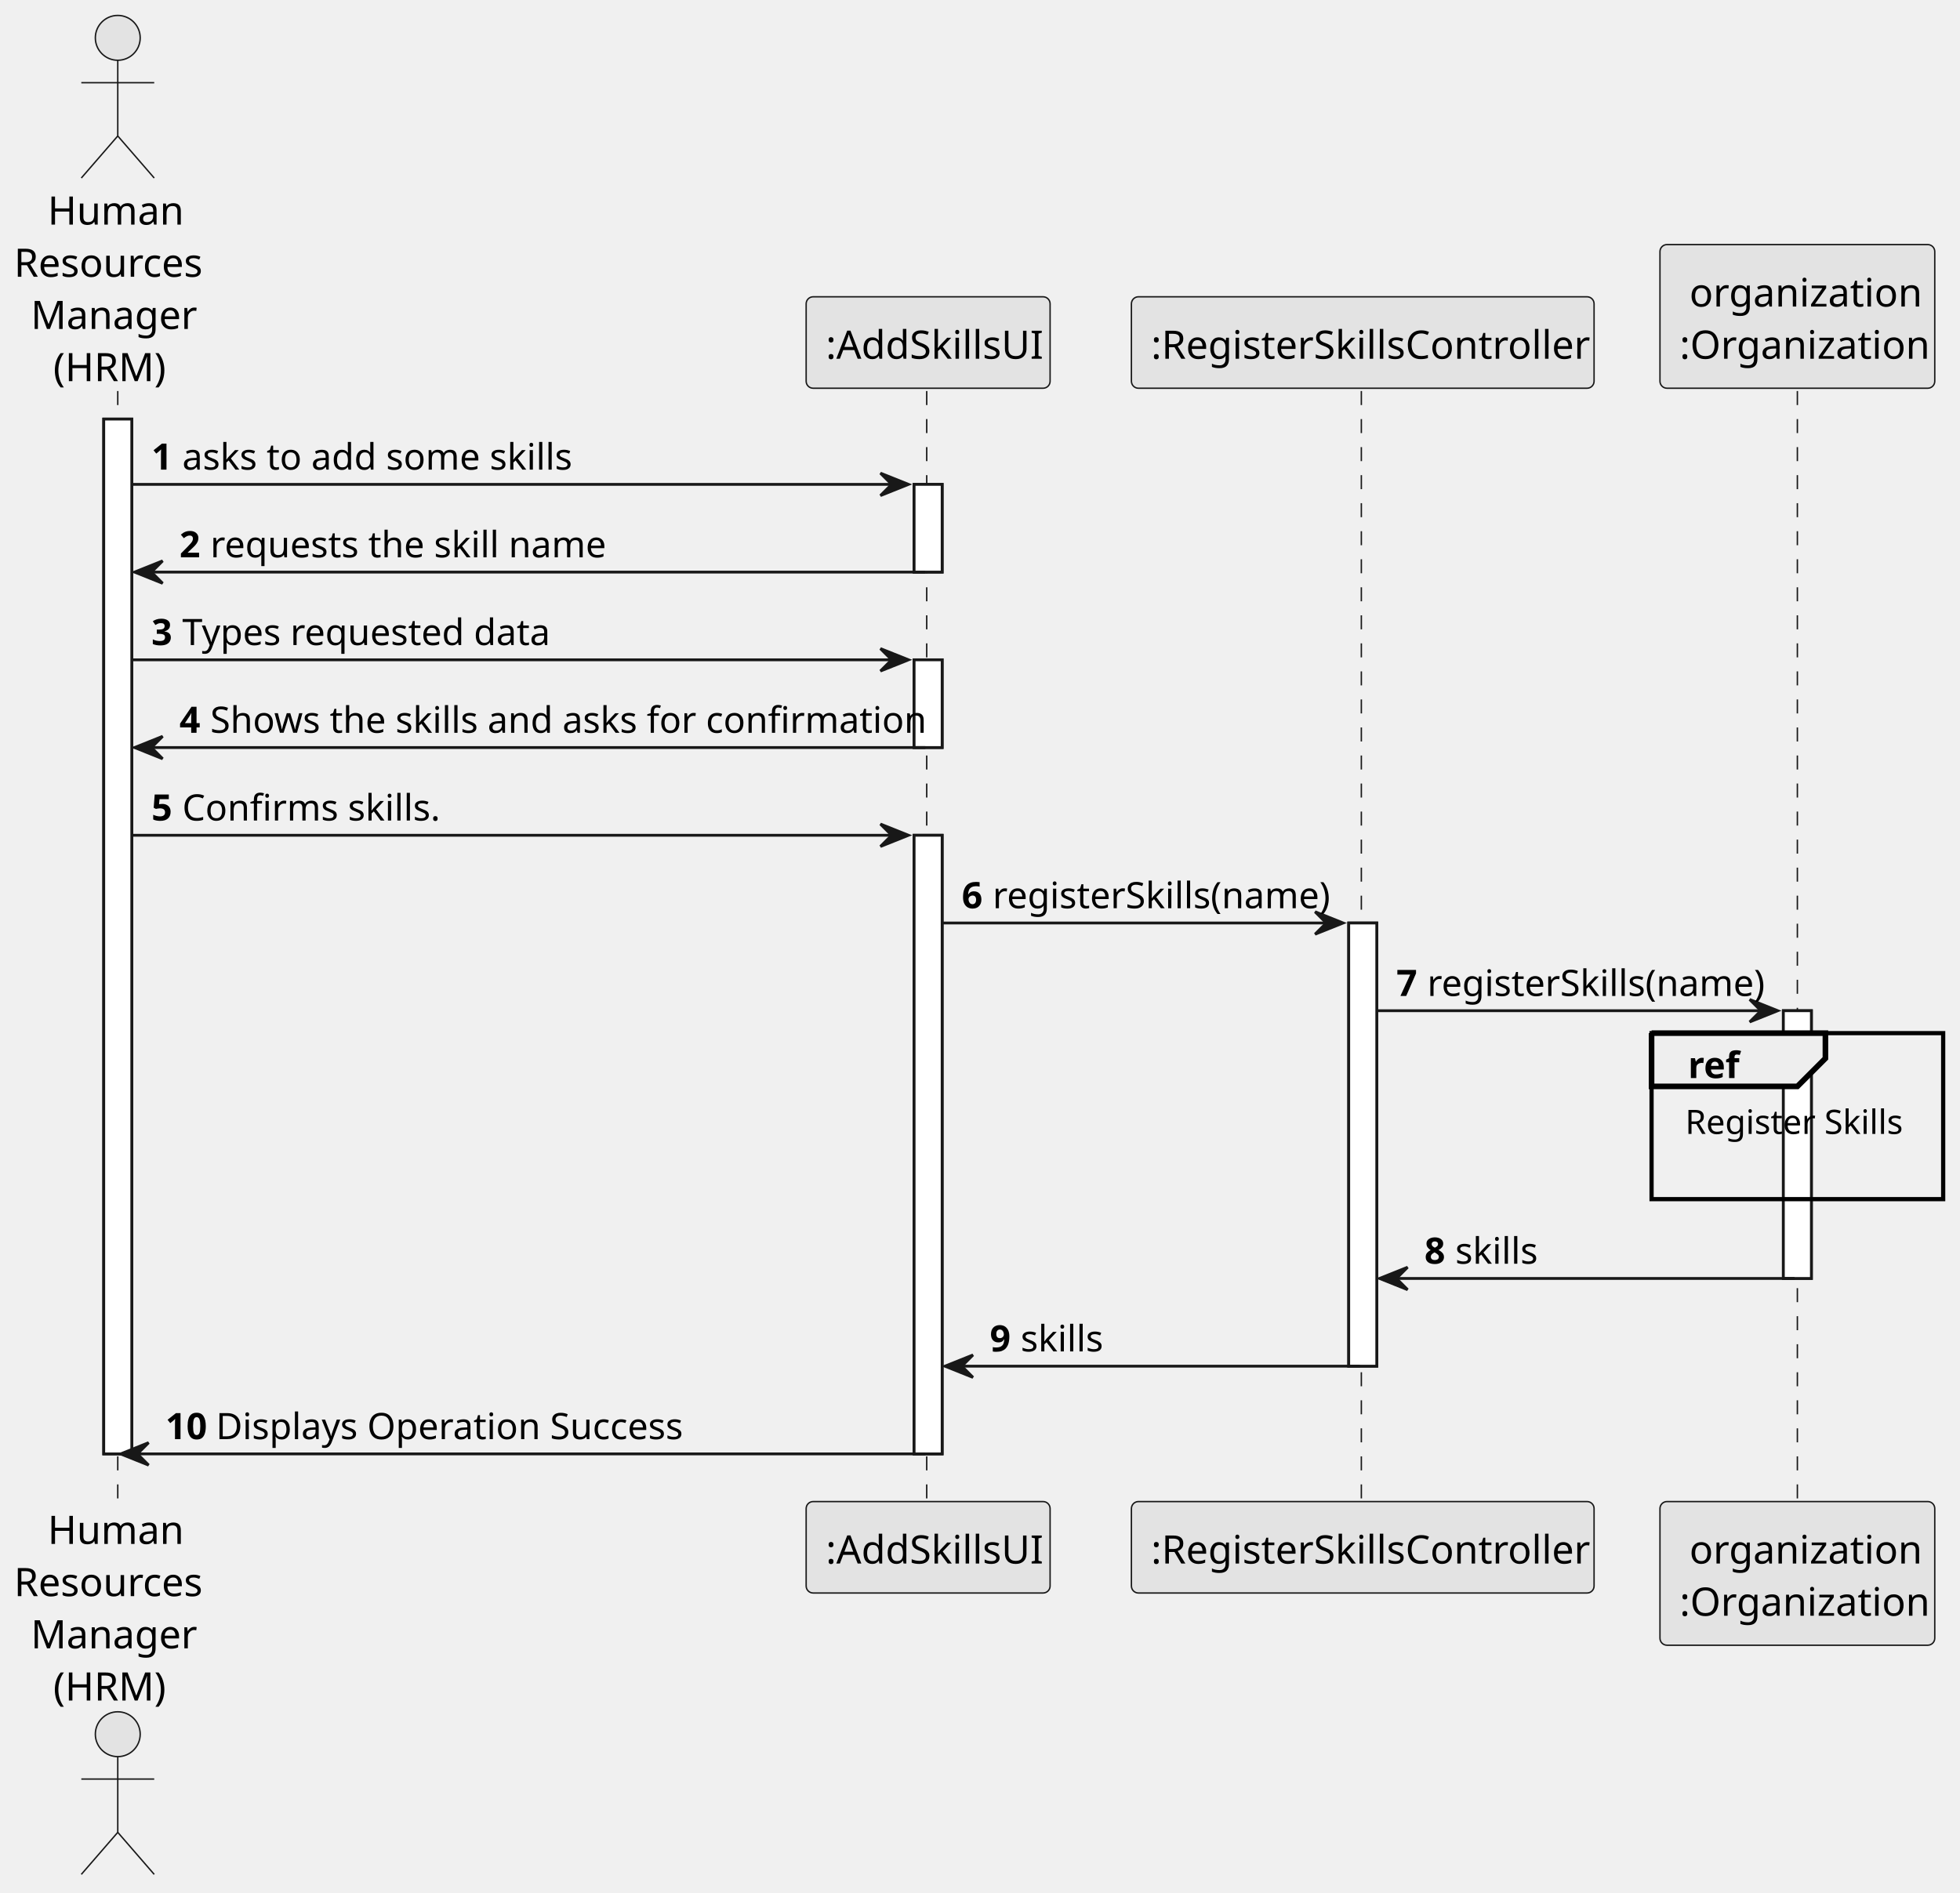
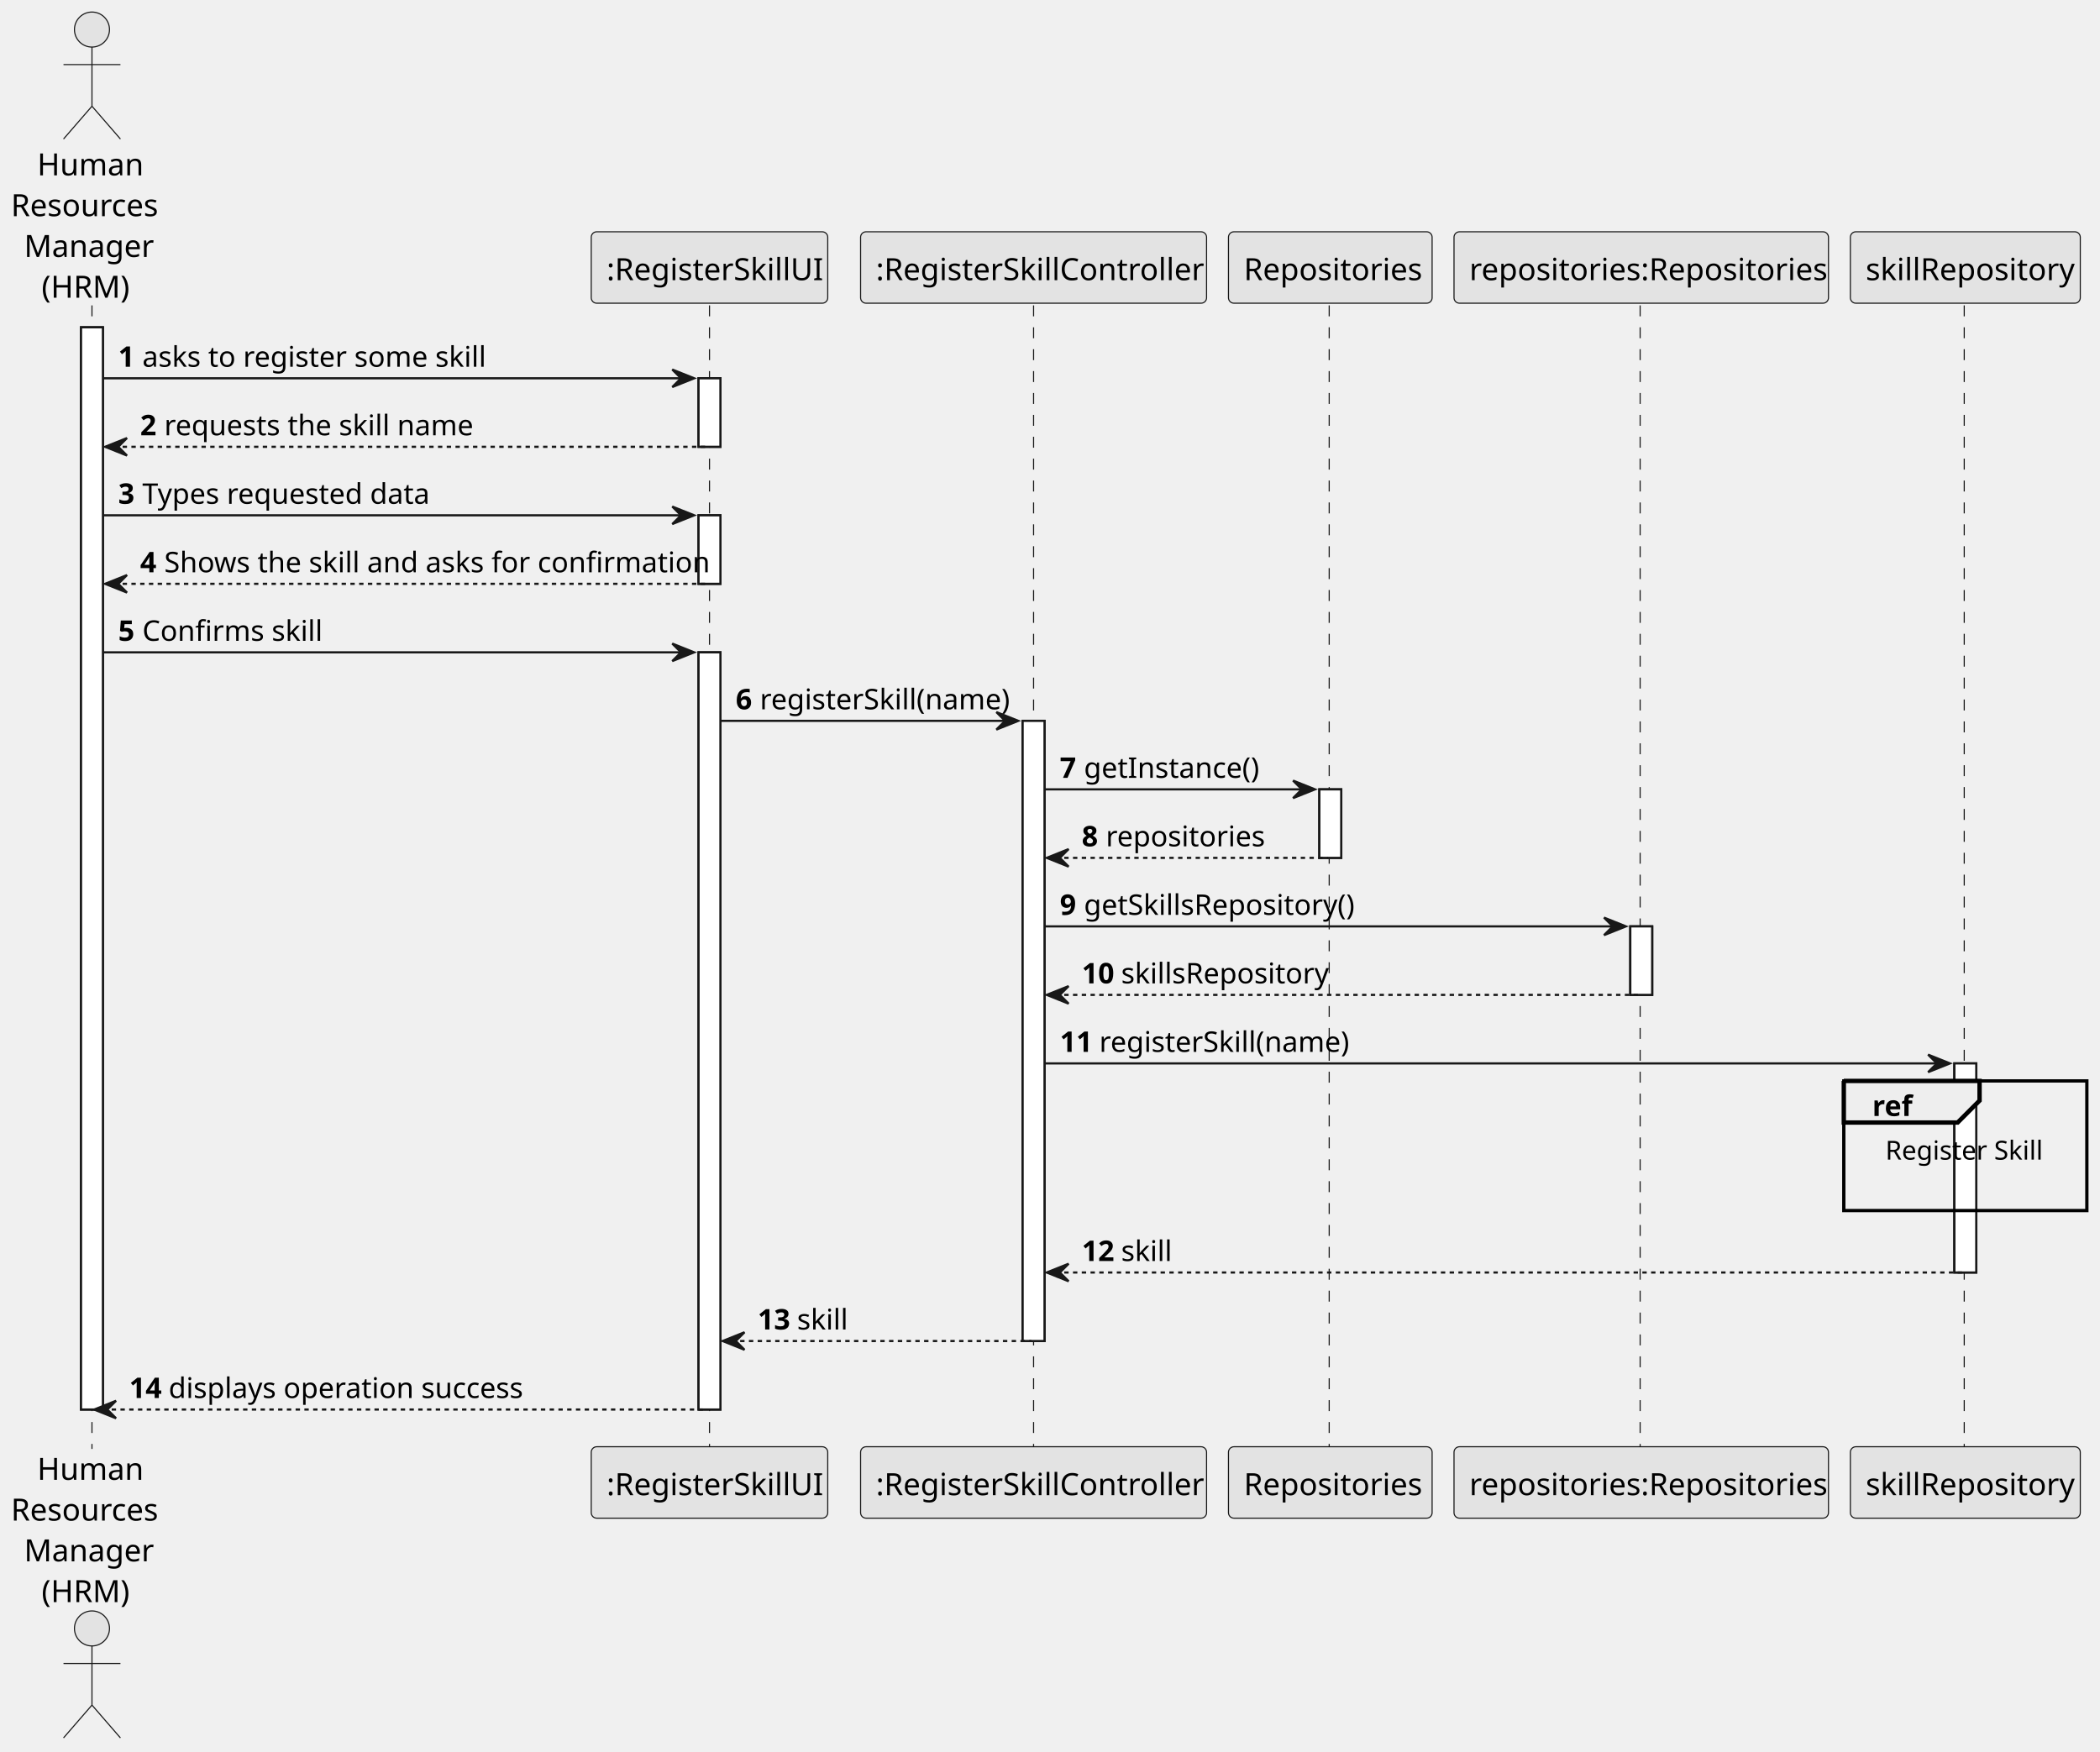
- <svg xmlns="http://www.w3.org/2000/svg" contentStyleType="text/css" height="675px" preserveAspectRatio="none" style="width:699px;height:675px;background:#FFFFFF;" version="1.1" viewBox="0 0 699 675" width="699px" zoomAndPan="magnify">
+ <svg xmlns="http://www.w3.org/2000/svg" contentStyleType="text/css" height="800px" preserveAspectRatio="none" style="width:959px;height:800px;background:#FFFFFF;" version="1.1" viewBox="0 0 959 800" width="959px" zoomAndPan="magnify">
  <defs />
  <g>
-     <rect fill="#FFFFFF" height="369.123" style="stroke:#181818;stroke-width:1.0;" width="10" x="37" y="149.484" />
-     <rect fill="#FFFFFF" height="31.291" style="stroke:#181818;stroke-width:1.0;" width="10" x="326" y="172.775" />
-     <rect fill="#FFFFFF" height="31.291" style="stroke:#181818;stroke-width:1.0;" width="10" x="326" y="235.357" />
-     <rect fill="#FFFFFF" height="220.668" style="stroke:#181818;stroke-width:1.0;" width="10" x="326" y="297.94" />
-     <rect fill="#FFFFFF" height="158.086" style="stroke:#181818;stroke-width:1.0;" width="10" x="481" y="329.231" />
-     <rect fill="#FFFFFF" height="95.504" style="stroke:#181818;stroke-width:1.0;" width="10" x="636" y="360.522" />
-     <line style="stroke:#181818;stroke-width:0.5;stroke-dasharray:5.0,5.0;" x1="42" x2="42" y1="139.484" y2="536.607" />
-     <line style="stroke:#181818;stroke-width:0.5;stroke-dasharray:5.0,5.0;" x1="330.5" x2="330.5" y1="139.484" y2="536.607" />
-     <line style="stroke:#181818;stroke-width:0.5;stroke-dasharray:5.0,5.0;" x1="485.5" x2="485.5" y1="139.484" y2="536.607" />
-     <line style="stroke:#181818;stroke-width:0.5;stroke-dasharray:5.0,5.0;" x1="641" x2="641" y1="139.484" y2="536.607" />
+     <rect fill="#FFFFFF" height="494.287" style="stroke:#181818;stroke-width:1.0;" width="10" x="37" y="149.484" />
+     <rect fill="#FFFFFF" height="31.291" style="stroke:#181818;stroke-width:1.0;" width="10" x="319" y="172.775" />
+     <rect fill="#FFFFFF" height="31.291" style="stroke:#181818;stroke-width:1.0;" width="10" x="319" y="235.357" />
+     <rect fill="#FFFFFF" height="345.832" style="stroke:#181818;stroke-width:1.0;" width="10" x="319" y="297.94" />
+     <rect fill="#FFFFFF" height="283.25" style="stroke:#181818;stroke-width:1.0;" width="10" x="467" y="329.231" />
+     <rect fill="#FFFFFF" height="31.291" style="stroke:#181818;stroke-width:1.0;" width="10" x="602.5" y="360.522" />
+     <rect fill="#FFFFFF" height="31.291" style="stroke:#181818;stroke-width:1.0;" width="10" x="744.5" y="423.103" />
+     <rect fill="#FFFFFF" height="95.504" style="stroke:#181818;stroke-width:1.0;" width="10" x="892.5" y="485.685" />
+     <line style="stroke:#181818;stroke-width:0.5;stroke-dasharray:5.0,5.0;" x1="42" x2="42" y1="139.484" y2="661.771" />
+     <line style="stroke:#181818;stroke-width:0.5;stroke-dasharray:5.0,5.0;" x1="324" x2="324" y1="139.484" y2="661.771" />
+     <line style="stroke:#181818;stroke-width:0.5;stroke-dasharray:5.0,5.0;" x1="472" x2="472" y1="139.484" y2="661.771" />
+     <line style="stroke:#181818;stroke-width:0.5;stroke-dasharray:5.0,5.0;" x1="607" x2="607" y1="139.484" y2="661.771" />
+     <line style="stroke:#181818;stroke-width:0.5;stroke-dasharray:5.0,5.0;" x1="749" x2="749" y1="139.484" y2="661.771" />
+     <line style="stroke:#181818;stroke-width:0.5;stroke-dasharray:5.0,5.0;" x1="897" x2="897" y1="139.484" y2="661.771" />
    <text fill="#000000" font-family="sans-serif" font-size="14" lengthAdjust="spacing" textLength="44" x="17" y="80.107">Human</text>
    <text fill="#000000" font-family="sans-serif" font-size="14" lengthAdjust="spacing" textLength="68" x="5" y="98.728">Resources</text>
    <text fill="#000000" font-family="sans-serif" font-size="14" lengthAdjust="spacing" textLength="56" x="11" y="117.35">Manager</text>
    <text fill="#000000" font-family="sans-serif" font-size="14" lengthAdjust="spacing" textLength="40" x="19" y="135.971">(HRM)</text>
    <ellipse cx="42" cy="13.5" fill="#E3E3E3" rx="8" ry="8" style="stroke:#181818;stroke-width:0.5;" />
    <path d="M42,21.5 L42,48.5 M29,29.5 L55,29.5 M42,48.5 L29,63.5 M42,48.5 L55,63.5 " fill="none" style="stroke:#181818;stroke-width:0.5;" />
-     <text fill="#000000" font-family="sans-serif" font-size="14" lengthAdjust="spacing" textLength="44" x="17" y="550.715">Human</text>
-     <text fill="#000000" font-family="sans-serif" font-size="14" lengthAdjust="spacing" textLength="68" x="5" y="569.336">Resources</text>
-     <text fill="#000000" font-family="sans-serif" font-size="14" lengthAdjust="spacing" textLength="56" x="11" y="587.957">Manager</text>
-     <text fill="#000000" font-family="sans-serif" font-size="14" lengthAdjust="spacing" textLength="40" x="19" y="606.578">(HRM)</text>
-     <ellipse cx="42" cy="618.592" fill="#E3E3E3" rx="8" ry="8" style="stroke:#181818;stroke-width:0.5;" />
-     <path d="M42,626.592 L42,653.592 M29,634.592 L55,634.592 M42,653.592 L29,668.592 M42,653.592 L55,668.592 " fill="none" style="stroke:#181818;stroke-width:0.5;" />
-     <rect fill="#E3E3E3" height="32.621" rx="2.5" ry="2.5" style="stroke:#181818;stroke-width:0.5;" width="87" x="287.5" y="105.863" />
-     <text fill="#000000" font-family="sans-serif" font-size="14" lengthAdjust="spacing" textLength="73" x="294.5" y="127.971">:AddSkillsUI</text>
-     <rect fill="#E3E3E3" height="32.621" rx="2.5" ry="2.5" style="stroke:#181818;stroke-width:0.5;" width="87" x="287.5" y="535.607" />
-     <text fill="#000000" font-family="sans-serif" font-size="14" lengthAdjust="spacing" textLength="73" x="294.5" y="557.715">:AddSkillsUI</text>
-     <rect fill="#E3E3E3" height="32.621" rx="2.5" ry="2.5" style="stroke:#181818;stroke-width:0.5;" width="165" x="403.5" y="105.863" />
-     <text fill="#000000" font-family="sans-serif" font-size="14" lengthAdjust="spacing" textLength="151" x="410.5" y="127.971">:RegisterSkillsController</text>
-     <rect fill="#E3E3E3" height="32.621" rx="2.5" ry="2.5" style="stroke:#181818;stroke-width:0.5;" width="165" x="403.5" y="535.607" />
-     <text fill="#000000" font-family="sans-serif" font-size="14" lengthAdjust="spacing" textLength="151" x="410.5" y="557.715">:RegisterSkillsController</text>
-     <rect fill="#E3E3E3" height="51.242" rx="2.5" ry="2.5" style="stroke:#181818;stroke-width:0.5;" width="98" x="592" y="87.242" />
-     <text fill="#000000" font-family="sans-serif" font-size="14" lengthAdjust="spacing" textLength="77" x="602.5" y="109.35">organization</text>
-     <text fill="#000000" font-family="sans-serif" font-size="14" lengthAdjust="spacing" textLength="84" x="599" y="127.971">:Organization</text>
-     <rect fill="#E3E3E3" height="51.242" rx="2.5" ry="2.5" style="stroke:#181818;stroke-width:0.5;" width="98" x="592" y="535.607" />
-     <text fill="#000000" font-family="sans-serif" font-size="14" lengthAdjust="spacing" textLength="77" x="602.5" y="557.715">organization</text>
-     <text fill="#000000" font-family="sans-serif" font-size="14" lengthAdjust="spacing" textLength="84" x="599" y="576.336">:Organization</text>
-     <rect fill="#FFFFFF" height="369.123" style="stroke:#181818;stroke-width:1.0;" width="10" x="37" y="149.484" />
-     <rect fill="#FFFFFF" height="31.291" style="stroke:#181818;stroke-width:1.0;" width="10" x="326" y="172.775" />
-     <rect fill="#FFFFFF" height="31.291" style="stroke:#181818;stroke-width:1.0;" width="10" x="326" y="235.357" />
-     <rect fill="#FFFFFF" height="220.668" style="stroke:#181818;stroke-width:1.0;" width="10" x="326" y="297.94" />
-     <rect fill="#FFFFFF" height="158.086" style="stroke:#181818;stroke-width:1.0;" width="10" x="481" y="329.231" />
-     <rect fill="#FFFFFF" height="95.504" style="stroke:#181818;stroke-width:1.0;" width="10" x="636" y="360.522" />
-     <polygon fill="#181818" points="314,168.775,324,172.775,314,176.775,318,172.775" style="stroke:#181818;stroke-width:1.0;" />
-     <line style="stroke:#181818;stroke-width:1.0;" x1="47" x2="320" y1="172.775" y2="172.775" />
+     <text fill="#000000" font-family="sans-serif" font-size="14" lengthAdjust="spacing" textLength="44" x="17" y="675.879">Human</text>
+     <text fill="#000000" font-family="sans-serif" font-size="14" lengthAdjust="spacing" textLength="68" x="5" y="694.5">Resources</text>
+     <text fill="#000000" font-family="sans-serif" font-size="14" lengthAdjust="spacing" textLength="56" x="11" y="713.121">Manager</text>
+     <text fill="#000000" font-family="sans-serif" font-size="14" lengthAdjust="spacing" textLength="40" x="19" y="731.742">(HRM)</text>
+     <ellipse cx="42" cy="743.756" fill="#E3E3E3" rx="8" ry="8" style="stroke:#181818;stroke-width:0.5;" />
+     <path d="M42,751.756 L42,778.756 M29,759.756 L55,759.756 M42,778.756 L29,793.756 M42,778.756 L55,793.756 " fill="none" style="stroke:#181818;stroke-width:0.5;" />
+     <rect fill="#E3E3E3" height="32.621" rx="2.5" ry="2.5" style="stroke:#181818;stroke-width:0.5;" width="108" x="270" y="105.863" />
+     <text fill="#000000" font-family="sans-serif" font-size="14" lengthAdjust="spacing" textLength="94" x="277" y="127.971">:RegisterSkillUI</text>
+     <rect fill="#E3E3E3" height="32.621" rx="2.5" ry="2.5" style="stroke:#181818;stroke-width:0.5;" width="108" x="270" y="660.771" />
+     <text fill="#000000" font-family="sans-serif" font-size="14" lengthAdjust="spacing" textLength="94" x="277" y="682.879">:RegisterSkillUI</text>
+     <rect fill="#E3E3E3" height="32.621" rx="2.5" ry="2.5" style="stroke:#181818;stroke-width:0.5;" width="158" x="393" y="105.863" />
+     <text fill="#000000" font-family="sans-serif" font-size="14" lengthAdjust="spacing" textLength="144" x="400" y="127.971">:RegisterSkillController</text>
+     <rect fill="#E3E3E3" height="32.621" rx="2.5" ry="2.5" style="stroke:#181818;stroke-width:0.5;" width="158" x="393" y="660.771" />
+     <text fill="#000000" font-family="sans-serif" font-size="14" lengthAdjust="spacing" textLength="144" x="400" y="682.879">:RegisterSkillController</text>
+     <rect fill="#E3E3E3" height="32.621" rx="2.5" ry="2.5" style="stroke:#181818;stroke-width:0.5;" width="93" x="561" y="105.863" />
+     <text fill="#000000" font-family="sans-serif" font-size="14" lengthAdjust="spacing" textLength="79" x="568" y="127.971">Repositories</text>
+     <rect fill="#E3E3E3" height="32.621" rx="2.5" ry="2.5" style="stroke:#181818;stroke-width:0.5;" width="93" x="561" y="660.771" />
+     <text fill="#000000" font-family="sans-serif" font-size="14" lengthAdjust="spacing" textLength="79" x="568" y="682.879">Repositories</text>
+     <rect fill="#E3E3E3" height="32.621" rx="2.5" ry="2.5" style="stroke:#181818;stroke-width:0.5;" width="171" x="664" y="105.863" />
+     <text fill="#000000" font-family="sans-serif" font-size="14" lengthAdjust="spacing" textLength="157" x="671" y="127.971">repositories:Repositories</text>
+     <rect fill="#E3E3E3" height="32.621" rx="2.5" ry="2.5" style="stroke:#181818;stroke-width:0.5;" width="171" x="664" y="660.771" />
+     <text fill="#000000" font-family="sans-serif" font-size="14" lengthAdjust="spacing" textLength="157" x="671" y="682.879">repositories:Repositories</text>
+     <rect fill="#E3E3E3" height="32.621" rx="2.5" ry="2.5" style="stroke:#181818;stroke-width:0.5;" width="105" x="845" y="105.863" />
+     <text fill="#000000" font-family="sans-serif" font-size="14" lengthAdjust="spacing" textLength="91" x="852" y="127.971">skillRepository</text>
+     <rect fill="#E3E3E3" height="32.621" rx="2.5" ry="2.5" style="stroke:#181818;stroke-width:0.5;" width="105" x="845" y="660.771" />
+     <text fill="#000000" font-family="sans-serif" font-size="14" lengthAdjust="spacing" textLength="91" x="852" y="682.879">skillRepository</text>
+     <rect fill="#FFFFFF" height="494.287" style="stroke:#181818;stroke-width:1.0;" width="10" x="37" y="149.484" />
+     <rect fill="#FFFFFF" height="31.291" style="stroke:#181818;stroke-width:1.0;" width="10" x="319" y="172.775" />
+     <rect fill="#FFFFFF" height="31.291" style="stroke:#181818;stroke-width:1.0;" width="10" x="319" y="235.357" />
+     <rect fill="#FFFFFF" height="345.832" style="stroke:#181818;stroke-width:1.0;" width="10" x="319" y="297.94" />
+     <rect fill="#FFFFFF" height="283.25" style="stroke:#181818;stroke-width:1.0;" width="10" x="467" y="329.231" />
+     <rect fill="#FFFFFF" height="31.291" style="stroke:#181818;stroke-width:1.0;" width="10" x="602.5" y="360.522" />
+     <rect fill="#FFFFFF" height="31.291" style="stroke:#181818;stroke-width:1.0;" width="10" x="744.5" y="423.103" />
+     <rect fill="#FFFFFF" height="95.504" style="stroke:#181818;stroke-width:1.0;" width="10" x="892.5" y="485.685" />
+     <polygon fill="#181818" points="307,168.775,317,172.775,307,176.775,311,172.775" style="stroke:#181818;stroke-width:1.0;" />
+     <line style="stroke:#181818;stroke-width:1.0;" x1="47" x2="313" y1="172.775" y2="172.775" />
    <text fill="#000000" font-family="sans-serif" font-size="13" font-weight="bold" lengthAdjust="spacing" textLength="7" x="54" y="167.513">1</text>
-     <text fill="#000000" font-family="sans-serif" font-size="13" lengthAdjust="spacing" textLength="138" x="65" y="167.513">asks to add some skills</text>
+     <text fill="#000000" font-family="sans-serif" font-size="13" lengthAdjust="spacing" textLength="153" x="65" y="167.513">asks to register some skill</text>
    <polygon fill="#181818" points="58,200.066,48,204.066,58,208.066,54,204.066" style="stroke:#181818;stroke-width:1.0;" />
-     <line style="stroke:#181818;stroke-width:1.0;" x1="52" x2="330" y1="204.066" y2="204.066" />
+     <line style="stroke:#181818;stroke-width:1.0;stroke-dasharray:2.0,2.0;" x1="52" x2="323" y1="204.066" y2="204.066" />
    <text fill="#000000" font-family="sans-serif" font-size="13" font-weight="bold" lengthAdjust="spacing" textLength="7" x="64" y="198.804">2</text>
    <text fill="#000000" font-family="sans-serif" font-size="13" lengthAdjust="spacing" textLength="135" x="75" y="198.804">requests the skill name</text>
-     <polygon fill="#181818" points="314,231.357,324,235.357,314,239.357,318,235.357" style="stroke:#181818;stroke-width:1.0;" />
-     <line style="stroke:#181818;stroke-width:1.0;" x1="47" x2="320" y1="235.357" y2="235.357" />
+     <polygon fill="#181818" points="307,231.357,317,235.357,307,239.357,311,235.357" style="stroke:#181818;stroke-width:1.0;" />
+     <line style="stroke:#181818;stroke-width:1.0;" x1="47" x2="313" y1="235.357" y2="235.357" />
    <text fill="#000000" font-family="sans-serif" font-size="13" font-weight="bold" lengthAdjust="spacing" textLength="7" x="54" y="230.095">3</text>
    <text fill="#000000" font-family="sans-serif" font-size="13" lengthAdjust="spacing" textLength="125" x="65" y="230.095">Types requested data</text>
    <polygon fill="#181818" points="58,262.648,48,266.648,58,270.648,54,266.648" style="stroke:#181818;stroke-width:1.0;" />
-     <line style="stroke:#181818;stroke-width:1.0;" x1="52" x2="330" y1="266.648" y2="266.648" />
+     <line style="stroke:#181818;stroke-width:1.0;stroke-dasharray:2.0,2.0;" x1="52" x2="323" y1="266.648" y2="266.648" />
    <text fill="#000000" font-family="sans-serif" font-size="13" font-weight="bold" lengthAdjust="spacing" textLength="7" x="64" y="261.386">4</text>
-     <text fill="#000000" font-family="sans-serif" font-size="13" lengthAdjust="spacing" textLength="244" x="75" y="261.386">Shows the skills and asks for confirmation</text>
-     <polygon fill="#181818" points="314,293.94,324,297.94,314,301.94,318,297.94" style="stroke:#181818;stroke-width:1.0;" />
-     <line style="stroke:#181818;stroke-width:1.0;" x1="47" x2="320" y1="297.94" y2="297.94" />
+     <text fill="#000000" font-family="sans-serif" font-size="13" lengthAdjust="spacing" textLength="237" x="75" y="261.386">Shows the skill and asks for confirmation</text>
+     <polygon fill="#181818" points="307,293.94,317,297.94,307,301.94,311,297.94" style="stroke:#181818;stroke-width:1.0;" />
+     <line style="stroke:#181818;stroke-width:1.0;" x1="47" x2="313" y1="297.94" y2="297.94" />
    <text fill="#000000" font-family="sans-serif" font-size="13" font-weight="bold" lengthAdjust="spacing" textLength="7" x="54" y="292.677">5</text>
-     <text fill="#000000" font-family="sans-serif" font-size="13" lengthAdjust="spacing" textLength="89" x="65" y="292.677">Confirms skills.</text>
-     <polygon fill="#181818" points="469,325.231,479,329.231,469,333.231,473,329.231" style="stroke:#181818;stroke-width:1.0;" />
-     <line style="stroke:#181818;stroke-width:1.0;" x1="336" x2="475" y1="329.231" y2="329.231" />
-     <text fill="#000000" font-family="sans-serif" font-size="13" font-weight="bold" lengthAdjust="spacing" textLength="7" x="343" y="323.968">6</text>
-     <text fill="#000000" font-family="sans-serif" font-size="13" lengthAdjust="spacing" textLength="115" x="354" y="323.968">registerSkills(name)</text>
-     <polygon fill="#181818" points="624,356.522,634,360.522,624,364.522,628,360.522" style="stroke:#181818;stroke-width:1.0;" />
-     <line style="stroke:#181818;stroke-width:1.0;" x1="491" x2="630" y1="360.522" y2="360.522" />
-     <text fill="#000000" font-family="sans-serif" font-size="13" font-weight="bold" lengthAdjust="spacing" textLength="7" x="498" y="355.259">7</text>
-     <text fill="#000000" font-family="sans-serif" font-size="13" lengthAdjust="spacing" textLength="115" x="509" y="355.259">registerSkills(name)</text>
-     <rect fill="none" height="59.213" style="stroke:#000000;stroke-width:1.5;" width="104" x="589" y="368.522" />
-     <path d="M589,368.522 L651,368.522 L651,377.522 L641,387.522 L589,387.522 L589,368.522 " fill="#EEEEEE" style="stroke:#000000;stroke-width:2.0;" />
-     <text fill="#000000" font-family="sans-serif" font-size="13" font-weight="bold" lengthAdjust="spacing" textLength="17" x="602" y="384.55">ref</text>
-     <text fill="#000000" font-family="sans-serif" font-size="12" lengthAdjust="spacing" textLength="80" x="601" y="404.471">Register Skills</text>
-     <text fill="#000000" font-family="sans-serif" font-size="12" lengthAdjust="spacing" textLength="3" x="639.5" y="420.432"> </text>
-     <polygon fill="#181818" points="502,452.025,492,456.025,502,460.025,498,456.025" style="stroke:#181818;stroke-width:1.0;" />
-     <line style="stroke:#181818;stroke-width:1.0;" x1="496" x2="640" y1="456.025" y2="456.025" />
-     <text fill="#000000" font-family="sans-serif" font-size="13" font-weight="bold" lengthAdjust="spacing" textLength="7" x="508" y="450.763">8</text>
-     <text fill="#000000" font-family="sans-serif" font-size="13" lengthAdjust="spacing" textLength="30" x="519" y="450.763">skills</text>
-     <polygon fill="#181818" points="347,483.316,337,487.316,347,491.316,343,487.316" style="stroke:#181818;stroke-width:1.0;" />
-     <line style="stroke:#181818;stroke-width:1.0;" x1="341" x2="485" y1="487.316" y2="487.316" />
-     <text fill="#000000" font-family="sans-serif" font-size="13" font-weight="bold" lengthAdjust="spacing" textLength="7" x="353" y="482.054">9</text>
-     <text fill="#000000" font-family="sans-serif" font-size="13" lengthAdjust="spacing" textLength="30" x="364" y="482.054">skills</text>
-     <polygon fill="#181818" points="53,514.607,43,518.607,53,522.607,49,518.607" style="stroke:#181818;stroke-width:1.0;" />
-     <line style="stroke:#181818;stroke-width:1.0;" x1="47" x2="330" y1="518.607" y2="518.607" />
-     <text fill="#000000" font-family="sans-serif" font-size="13" font-weight="bold" lengthAdjust="spacing" textLength="14" x="59" y="513.345">10</text>
-     <text fill="#000000" font-family="sans-serif" font-size="13" lengthAdjust="spacing" textLength="165" x="77" y="513.345">Displays Operation Success</text>
+     <text fill="#000000" font-family="sans-serif" font-size="13" lengthAdjust="spacing" textLength="78" x="65" y="292.677">Confirms skill</text>
+     <polygon fill="#181818" points="455,325.231,465,329.231,455,333.231,459,329.231" style="stroke:#181818;stroke-width:1.0;" />
+     <line style="stroke:#181818;stroke-width:1.0;" x1="329" x2="461" y1="329.231" y2="329.231" />
+     <text fill="#000000" font-family="sans-serif" font-size="13" font-weight="bold" lengthAdjust="spacing" textLength="7" x="336" y="323.968">6</text>
+     <text fill="#000000" font-family="sans-serif" font-size="13" lengthAdjust="spacing" textLength="108" x="347" y="323.968">registerSkill(name)</text>
+     <polygon fill="#181818" points="590.5,356.522,600.5,360.522,590.5,364.522,594.5,360.522" style="stroke:#181818;stroke-width:1.0;" />
+     <line style="stroke:#181818;stroke-width:1.0;" x1="477" x2="596.5" y1="360.522" y2="360.522" />
+     <text fill="#000000" font-family="sans-serif" font-size="13" font-weight="bold" lengthAdjust="spacing" textLength="7" x="484" y="355.259">7</text>
+     <text fill="#000000" font-family="sans-serif" font-size="13" lengthAdjust="spacing" textLength="75" x="495" y="355.259">getInstance()</text>
+     <polygon fill="#181818" points="488,387.812,478,391.812,488,395.812,484,391.812" style="stroke:#181818;stroke-width:1.0;" />
+     <line style="stroke:#181818;stroke-width:1.0;stroke-dasharray:2.0,2.0;" x1="482" x2="606.5" y1="391.812" y2="391.812" />
+     <text fill="#000000" font-family="sans-serif" font-size="13" font-weight="bold" lengthAdjust="spacing" textLength="7" x="494" y="386.55">8</text>
+     <text fill="#000000" font-family="sans-serif" font-size="13" lengthAdjust="spacing" textLength="67" x="505" y="386.55">repositories</text>
+     <polygon fill="#181818" points="732.5,419.103,742.5,423.103,732.5,427.103,736.5,423.103" style="stroke:#181818;stroke-width:1.0;" />
+     <line style="stroke:#181818;stroke-width:1.0;" x1="477" x2="738.5" y1="423.103" y2="423.103" />
+     <text fill="#000000" font-family="sans-serif" font-size="13" font-weight="bold" lengthAdjust="spacing" textLength="7" x="484" y="417.841">9</text>
+     <text fill="#000000" font-family="sans-serif" font-size="13" lengthAdjust="spacing" textLength="120" x="495" y="417.841">getSkillsRepository()</text>
+     <polygon fill="#181818" points="488,450.394,478,454.394,488,458.394,484,454.394" style="stroke:#181818;stroke-width:1.0;" />
+     <line style="stroke:#181818;stroke-width:1.0;stroke-dasharray:2.0,2.0;" x1="482" x2="748.5" y1="454.394" y2="454.394" />
+     <text fill="#000000" font-family="sans-serif" font-size="13" font-weight="bold" lengthAdjust="spacing" textLength="14" x="494" y="449.132">10</text>
+     <text fill="#000000" font-family="sans-serif" font-size="13" lengthAdjust="spacing" textLength="92" x="512" y="449.132">skillsRepository</text>
+     <polygon fill="#181818" points="880.5,481.685,890.5,485.685,880.5,489.685,884.5,485.685" style="stroke:#181818;stroke-width:1.0;" />
+     <line style="stroke:#181818;stroke-width:1.0;" x1="477" x2="886.5" y1="485.685" y2="485.685" />
+     <text fill="#000000" font-family="sans-serif" font-size="13" font-weight="bold" lengthAdjust="spacing" textLength="14" x="484" y="480.423">11</text>
+     <text fill="#000000" font-family="sans-serif" font-size="13" lengthAdjust="spacing" textLength="108" x="502" y="480.423">registerSkill(name)</text>
+     <rect fill="none" height="59.213" style="stroke:#000000;stroke-width:1.5;" width="111" x="842" y="493.685" />
+     <path d="M842,493.685 L904,493.685 L904,502.685 L894,512.686 L842,512.686 L842,493.685 " fill="#EEEEEE" style="stroke:#000000;stroke-width:2.0;" />
+     <text fill="#000000" font-family="sans-serif" font-size="13" font-weight="bold" lengthAdjust="spacing" textLength="17" x="855" y="509.714">ref</text>
+     <text fill="#000000" font-family="sans-serif" font-size="12" lengthAdjust="spacing" textLength="73" x="861" y="529.635">Register Skill</text>
+     <text fill="#000000" font-family="sans-serif" font-size="12" lengthAdjust="spacing" textLength="3" x="896" y="545.596"> </text>
+     <polygon fill="#181818" points="488,577.189,478,581.189,488,585.189,484,581.189" style="stroke:#181818;stroke-width:1.0;" />
+     <line style="stroke:#181818;stroke-width:1.0;stroke-dasharray:2.0,2.0;" x1="482" x2="896.5" y1="581.189" y2="581.189" />
+     <text fill="#000000" font-family="sans-serif" font-size="13" font-weight="bold" lengthAdjust="spacing" textLength="14" x="494" y="575.927">12</text>
+     <text fill="#000000" font-family="sans-serif" font-size="13" lengthAdjust="spacing" textLength="23" x="512" y="575.927">skill</text>
+     <polygon fill="#181818" points="340,608.481,330,612.481,340,616.481,336,612.481" style="stroke:#181818;stroke-width:1.0;" />
+     <line style="stroke:#181818;stroke-width:1.0;stroke-dasharray:2.0,2.0;" x1="334" x2="471" y1="612.481" y2="612.481" />
+     <text fill="#000000" font-family="sans-serif" font-size="13" font-weight="bold" lengthAdjust="spacing" textLength="14" x="346" y="607.218">13</text>
+     <text fill="#000000" font-family="sans-serif" font-size="13" lengthAdjust="spacing" textLength="23" x="364" y="607.218">skill</text>
+     <polygon fill="#181818" points="53,639.771,43,643.771,53,647.771,49,643.771" style="stroke:#181818;stroke-width:1.0;" />
+     <line style="stroke:#181818;stroke-width:1.0;stroke-dasharray:2.0,2.0;" x1="47" x2="323" y1="643.771" y2="643.771" />
+     <text fill="#000000" font-family="sans-serif" font-size="13" font-weight="bold" lengthAdjust="spacing" textLength="14" x="59" y="638.509">14</text>
+     <text fill="#000000" font-family="sans-serif" font-size="13" lengthAdjust="spacing" textLength="158" x="77" y="638.509">displays operation success</text>
  </g>
</svg>
